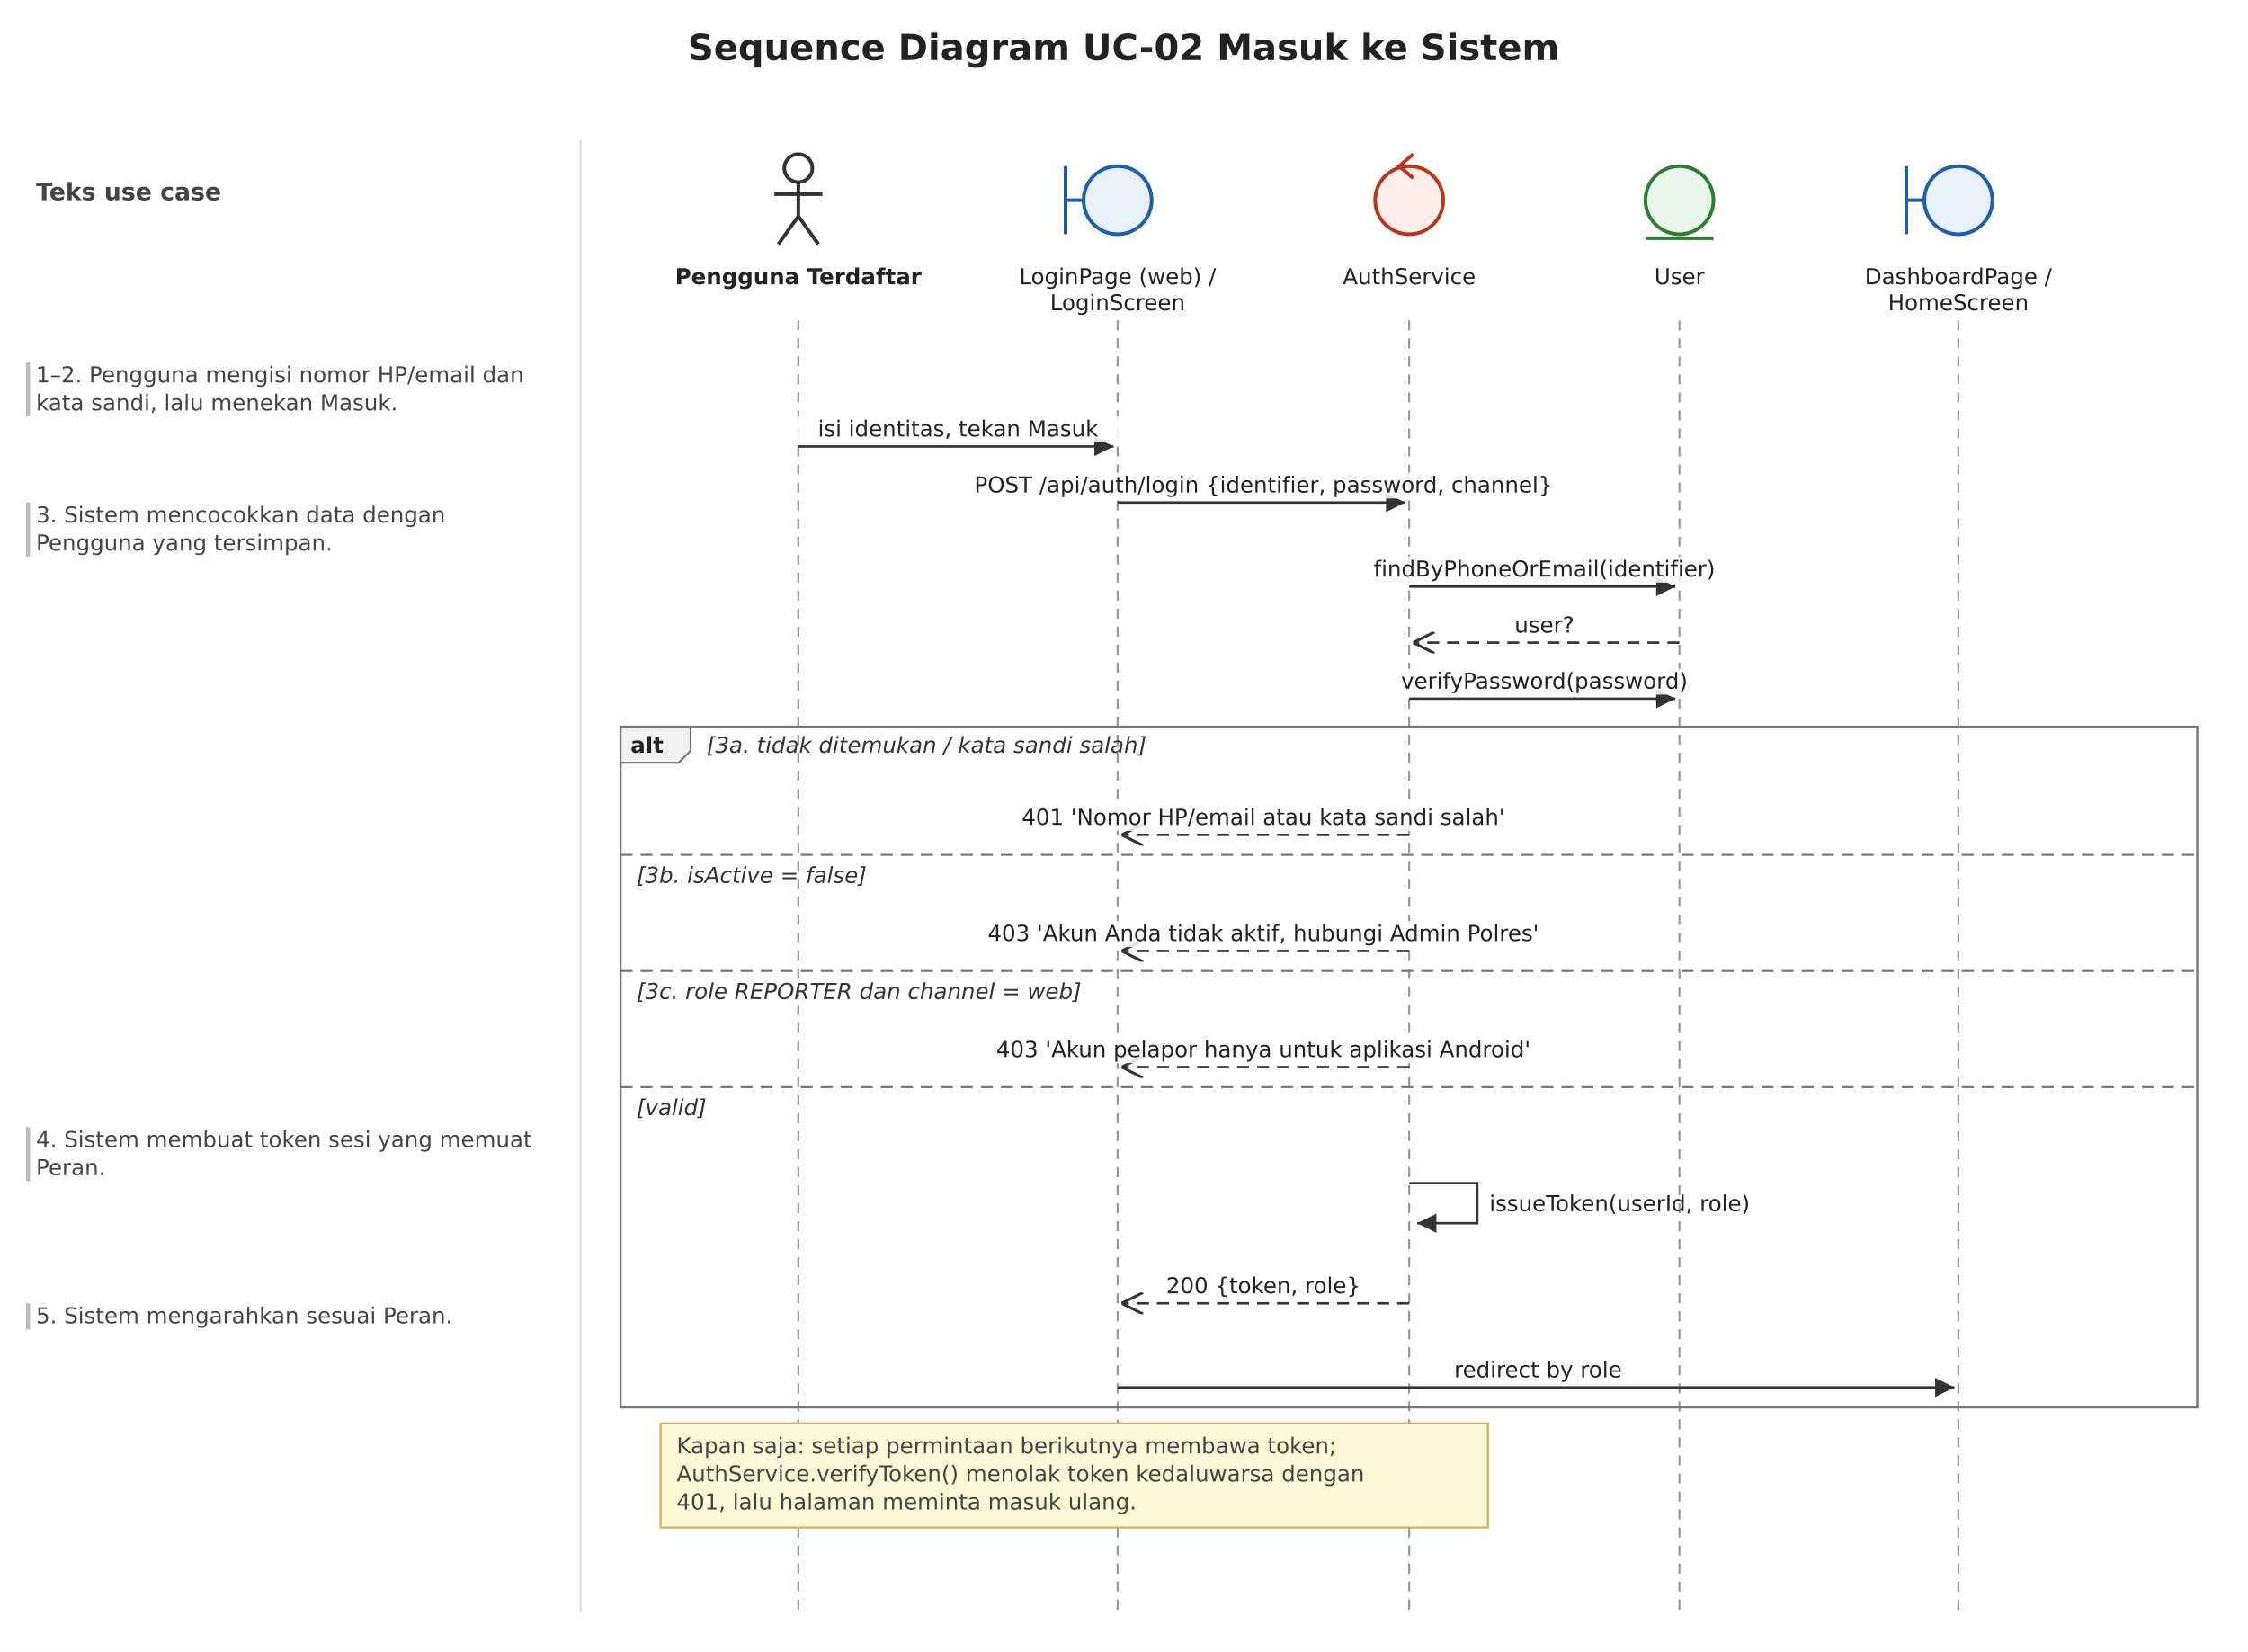
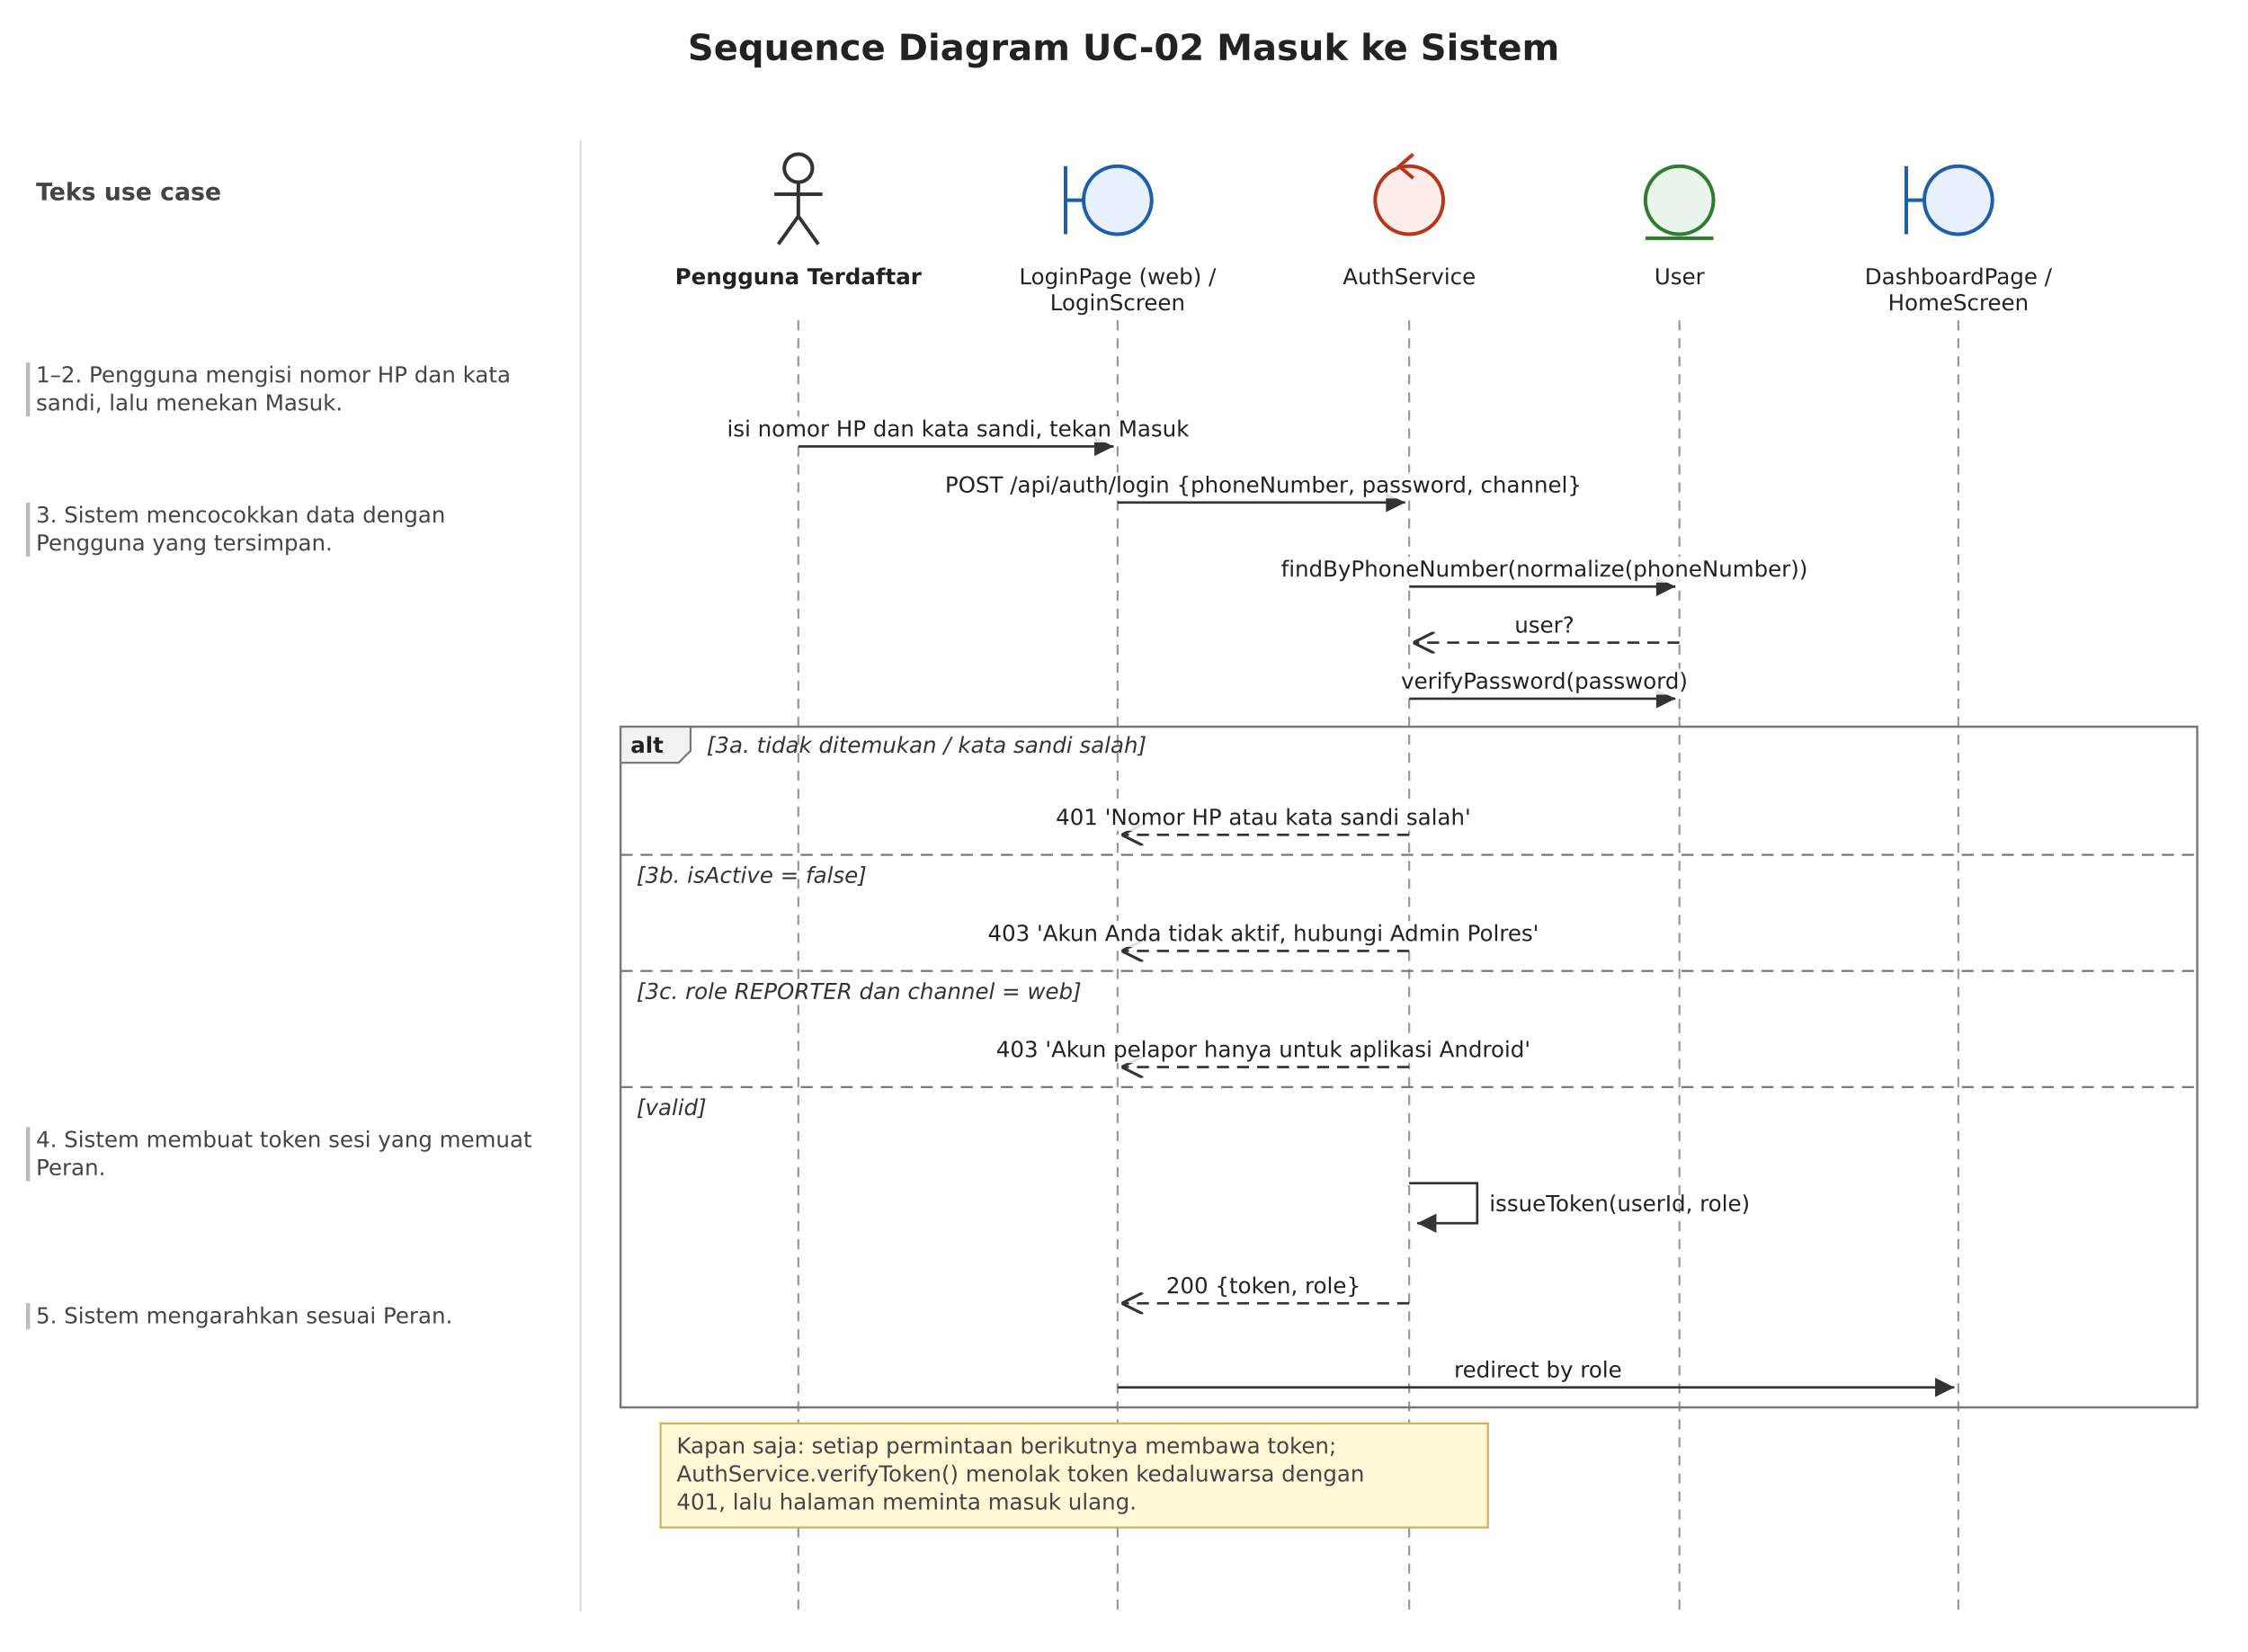
<svg xmlns="http://www.w3.org/2000/svg" width="1123" height="825" viewBox="0 0 1123 825">
  <defs>
    <marker id="ar" viewBox="0 0 10 10" refX="10" refY="5" markerWidth="8" markerHeight="8" orient="auto">
      <path d="M0,0 L10,5 L0,10 z" fill="#333" />
    </marker>
    <marker id="aro" viewBox="0 0 10 10" refX="10" refY="5" markerWidth="9" markerHeight="9" orient="auto">
      <path d="M0,0 L10,5 L0,10" fill="none" stroke="#333" stroke-width="1.3" />
    </marker>
  </defs>
  <rect width="100%" height="100%" fill="#fff" />
  <text x="561.3" y="30.0" font-family="DejaVu Sans, Arial, sans-serif" font-size="18" text-anchor="middle" font-weight="bold" fill="#222">Sequence Diagram UC-02 Masuk ke Sistem</text>
  <line x1="398.822" y1="160" x2="398.822" y2="805" stroke="#999" stroke-dasharray="5 4" />
  <g stroke="#333" stroke-width="1.8" fill="none">
    <circle cx="398.822" cy="84" r="7" />
    <line x1="398.822" y1="91" x2="398.822" y2="108" />
    <line x1="386.822" y1="97" x2="410.822" y2="97" />
    <line x1="398.822" y1="108" x2="388.822" y2="122" />
    <line x1="398.822" y1="108" x2="408.822" y2="122" />
  </g>
  <text x="398.8" y="142.0" font-family="DejaVu Sans, Arial, sans-serif" font-size="11" text-anchor="middle" font-weight="bold" fill="#222">Pengguna Terdaftar</text>
  <line x1="558.305" y1="160" x2="558.305" y2="805" stroke="#999" stroke-dasharray="5 4" />
  <g stroke="#1f5fa8" stroke-width="1.8">
    <circle cx="558.305" cy="100" r="17" fill="#e8f0fb" />
    <line x1="532.305" y1="83" x2="532.305" y2="117" />
    <line x1="532.305" y1="100" x2="541.305" y2="100" />
  </g>
  <text x="558.3" y="142.0" font-family="DejaVu Sans, Arial, sans-serif" font-size="11" text-anchor="middle" font-weight="normal" fill="#222">LoginPage (web) /</text>
  <text x="558.3" y="155.0" font-family="DejaVu Sans, Arial, sans-serif" font-size="11" text-anchor="middle" font-weight="normal" fill="#222">LoginScreen</text>
  <line x1="703.965" y1="160" x2="703.965" y2="805" stroke="#999" stroke-dasharray="5 4" />
  <g stroke="#b5381c" stroke-width="1.8">
    <circle cx="703.965" cy="100" r="17" fill="#fdecea" />
    <path d="M705.965,77 L698.965,83 L705.965,89" fill="none" />
  </g>
  <text x="704.0" y="142.0" font-family="DejaVu Sans, Arial, sans-serif" font-size="11" text-anchor="middle" font-weight="normal" fill="#222">AuthService</text>
  <line x1="838.965" y1="160" x2="838.965" y2="805" stroke="#999" stroke-dasharray="5 4" />
  <g stroke="#2e7d32" stroke-width="1.8">
    <circle cx="838.965" cy="100" r="17" fill="#e9f5ea" />
    <line x1="821.965" y1="119" x2="855.965" y2="119" />
  </g>
  <text x="839.0" y="142.0" font-family="DejaVu Sans, Arial, sans-serif" font-size="11" text-anchor="middle" font-weight="normal" fill="#222">User</text>
  <line x1="978.3" y1="160" x2="978.3" y2="805" stroke="#999" stroke-dasharray="5 4" />
  <g stroke="#1f5fa8" stroke-width="1.8">
    <circle cx="978.3" cy="100" r="17" fill="#e8f0fb" />
    <line x1="952.3" y1="83" x2="952.3" y2="117" />
    <line x1="952.3" y1="100" x2="961.3" y2="100" />
  </g>
  <text x="978.3" y="142.0" font-family="DejaVu Sans, Arial, sans-serif" font-size="11" text-anchor="middle" font-weight="normal" fill="#222">DashboardPage /</text>
  <text x="978.3" y="155.0" font-family="DejaVu Sans, Arial, sans-serif" font-size="11" text-anchor="middle" font-weight="normal" fill="#222">HomeScreen</text>
  <rect x="310" y="363" width="787.635" height="340" fill="none" stroke="#777" stroke-width="1.1" />
-   <text x="18.0" y="191.0" font-family="DejaVu Sans, Arial, sans-serif" font-size="11" text-anchor="start" font-weight="normal" fill="#444">1–2. Pengguna mengisi nomor HP/email dan</text>
-   <text x="18.0" y="205.0" font-family="DejaVu Sans, Arial, sans-serif" font-size="11" text-anchor="start" font-weight="normal" fill="#444">kata sandi, lalu menekan Masuk.</text>
+   <text x="18.0" y="191.0" font-family="DejaVu Sans, Arial, sans-serif" font-size="11" text-anchor="start" font-weight="normal" fill="#444">1–2. Pengguna mengisi nomor HP dan kata</text>
+   <text x="18.0" y="205.0" font-family="DejaVu Sans, Arial, sans-serif" font-size="11" text-anchor="start" font-weight="normal" fill="#444">sandi, lalu menekan Masuk.</text>
  <line x1="14" y1="181" x2="14" y2="208" stroke="#bbb" stroke-width="2" />
  <line x1="398.822" y1="223" x2="556.305" y2="223" stroke="#333" stroke-width="1.2" marker-end="url(#ar)" />
-   <rect x="393.4" y="208" width="170.3" height="13" fill="#fff" opacity="0.85" />
-   <text x="478.6" y="218.0" font-family="DejaVu Sans, Arial, sans-serif" font-size="11" text-anchor="middle" font-weight="normal" fill="#222">isi identitas, tekan Masuk</text>
+   <rect x="347.2" y="208" width="262.7" height="13" fill="#fff" opacity="0.85" />
+   <text x="478.6" y="218.0" font-family="DejaVu Sans, Arial, sans-serif" font-size="11" text-anchor="middle" font-weight="normal" fill="#222">isi nomor HP dan kata sandi, tekan Masuk</text>
  <line x1="558.305" y1="251" x2="701.965" y2="251" stroke="#333" stroke-width="1.2" marker-end="url(#ar)" />
-   <rect x="460.9" y="236" width="340.5" height="13" fill="#fff" opacity="0.85" />
-   <text x="631.1" y="246.0" font-family="DejaVu Sans, Arial, sans-serif" font-size="11" text-anchor="middle" font-weight="normal" fill="#222">POST /api/auth/login {identifier, password, channel}</text>
+   <rect x="456.8" y="236" width="348.7" height="13" fill="#fff" opacity="0.85" />
+   <text x="631.1" y="246.0" font-family="DejaVu Sans, Arial, sans-serif" font-size="11" text-anchor="middle" font-weight="normal" fill="#222">POST /api/auth/login {phoneNumber, password, channel}</text>
  <text x="18.0" y="261.0" font-family="DejaVu Sans, Arial, sans-serif" font-size="11" text-anchor="start" font-weight="normal" fill="#444">3. Sistem mencocokkan data dengan</text>
  <text x="18.0" y="275.0" font-family="DejaVu Sans, Arial, sans-serif" font-size="11" text-anchor="start" font-weight="normal" fill="#444">Pengguna yang tersimpan.</text>
  <line x1="14" y1="251" x2="14" y2="278" stroke="#bbb" stroke-width="2" />
  <line x1="703.965" y1="293" x2="836.965" y2="293" stroke="#333" stroke-width="1.2" marker-end="url(#ar)" />
-   <rect x="670.8" y="278" width="201.3" height="13" fill="#fff" opacity="0.85" />
-   <text x="771.5" y="288.0" font-family="DejaVu Sans, Arial, sans-serif" font-size="11" text-anchor="middle" font-weight="normal" fill="#222">findByPhoneOrEmail(identifier)</text>
+   <rect x="636.0" y="278" width="270.9" height="13" fill="#fff" opacity="0.85" />
+   <text x="771.5" y="288.0" font-family="DejaVu Sans, Arial, sans-serif" font-size="11" text-anchor="middle" font-weight="normal" fill="#222">findByPhoneNumber(normalize(phoneNumber))</text>
  <line x1="838.965" y1="321" x2="705.965" y2="321" stroke="#333" stroke-width="1.2" stroke-dasharray="6 4" marker-end="url(#aro)" />
  <rect x="753.7" y="306" width="35.6" height="13" fill="#fff" opacity="0.85" />
  <text x="771.5" y="316.0" font-family="DejaVu Sans, Arial, sans-serif" font-size="11" text-anchor="middle" font-weight="normal" fill="#222">user?</text>
  <line x1="703.965" y1="349" x2="836.965" y2="349" stroke="#333" stroke-width="1.2" marker-end="url(#ar)" />
  <rect x="692.6" y="334" width="157.7" height="13" fill="#fff" opacity="0.85" />
  <text x="771.5" y="344.0" font-family="DejaVu Sans, Arial, sans-serif" font-size="11" text-anchor="middle" font-weight="normal" fill="#222">verifyPassword(password)</text>
  <line x1="703.965" y1="417" x2="560.305" y2="417" stroke="#333" stroke-width="1.2" stroke-dasharray="6 4" marker-end="url(#aro)" />
-   <rect x="493.5" y="402" width="275.3" height="13" fill="#fff" opacity="0.85" />
-   <text x="631.1" y="412.0" font-family="DejaVu Sans, Arial, sans-serif" font-size="11" text-anchor="middle" font-weight="normal" fill="#222">401 'Nomor HP/email atau kata sandi salah'</text>
+   <rect x="512.4" y="402" width="237.4" height="13" fill="#fff" opacity="0.85" />
+   <text x="631.1" y="412.0" font-family="DejaVu Sans, Arial, sans-serif" font-size="11" text-anchor="middle" font-weight="normal" fill="#222">401 'Nomor HP atau kata sandi salah'</text>
  <line x1="703.965" y1="475" x2="560.305" y2="475" stroke="#333" stroke-width="1.2" stroke-dasharray="6 4" marker-end="url(#aro)" />
  <rect x="470.4" y="460" width="321.5" height="13" fill="#fff" opacity="0.85" />
  <text x="631.1" y="470.0" font-family="DejaVu Sans, Arial, sans-serif" font-size="11" text-anchor="middle" font-weight="normal" fill="#222">403 'Akun Anda tidak aktif, hubungi Admin Polres'</text>
  <line x1="703.965" y1="533" x2="560.305" y2="533" stroke="#333" stroke-width="1.2" stroke-dasharray="6 4" marker-end="url(#aro)" />
  <rect x="478.6" y="518" width="305.1" height="13" fill="#fff" opacity="0.85" />
  <text x="631.1" y="528.0" font-family="DejaVu Sans, Arial, sans-serif" font-size="11" text-anchor="middle" font-weight="normal" fill="#222">403 'Akun pelapor hanya untuk aplikasi Android'</text>
  <text x="18.0" y="573.0" font-family="DejaVu Sans, Arial, sans-serif" font-size="11" text-anchor="start" font-weight="normal" fill="#444">4. Sistem membuat token sesi yang memuat</text>
  <text x="18.0" y="587.0" font-family="DejaVu Sans, Arial, sans-serif" font-size="11" text-anchor="start" font-weight="normal" fill="#444">Peran.</text>
  <line x1="14" y1="563" x2="14" y2="590" stroke="#bbb" stroke-width="2" />
  <path d="M703.965,591 h34 v20 H707.965" fill="none" stroke="#333" stroke-width="1.2" marker-end="url(#ar)" />
  <text x="744.0" y="605.0" font-family="DejaVu Sans, Arial, sans-serif" font-size="11" text-anchor="start" font-weight="normal" fill="#222">issueToken(userId, role)</text>
  <line x1="703.965" y1="651" x2="560.305" y2="651" stroke="#333" stroke-width="1.2" stroke-dasharray="6 4" marker-end="url(#aro)" />
  <rect x="575.4" y="636" width="111.5" height="13" fill="#fff" opacity="0.85" />
  <text x="631.1" y="646.0" font-family="DejaVu Sans, Arial, sans-serif" font-size="11" text-anchor="middle" font-weight="normal" fill="#222">200 {token, role}</text>
  <text x="18.0" y="661.0" font-family="DejaVu Sans, Arial, sans-serif" font-size="11" text-anchor="start" font-weight="normal" fill="#444">5. Sistem mengarahkan sesuai Peran.</text>
  <line x1="14" y1="651" x2="14" y2="664" stroke="#bbb" stroke-width="2" />
  <line x1="558.305" y1="693" x2="976.3" y2="693" stroke="#333" stroke-width="1.2" marker-end="url(#ar)" />
  <rect x="715.7" y="678" width="105.2" height="13" fill="#fff" opacity="0.85" />
  <text x="768.3" y="688.0" font-family="DejaVu Sans, Arial, sans-serif" font-size="11" text-anchor="middle" font-weight="normal" fill="#222">redirect by role</text>
  <path d="M310,363 h34.975 v12 l-6,6 H310 z" fill="#f2f2f2" stroke="#777" />
  <text x="315.0" y="376.0" font-family="DejaVu Sans, Arial, sans-serif" font-size="11" text-anchor="start" font-weight="bold" fill="#222">alt</text>
  <text x="353.0" y="376.0" font-family="DejaVu Sans, Arial, sans-serif" font-size="11" text-anchor="start" font-weight="normal" fill="#333" font-style="italic">[3a. tidak ditemukan / kata sandi salah]</text>
  <line x1="310" y1="427" x2="1097.635" y2="427" stroke="#777" stroke-dasharray="6 4" />
  <text x="318.0" y="441.0" font-family="DejaVu Sans, Arial, sans-serif" font-size="11" text-anchor="start" font-weight="normal" fill="#333" font-style="italic">[3b. isActive = false]</text>
  <line x1="310" y1="485" x2="1097.635" y2="485" stroke="#777" stroke-dasharray="6 4" />
  <text x="318.0" y="499.0" font-family="DejaVu Sans, Arial, sans-serif" font-size="11" text-anchor="start" font-weight="normal" fill="#333" font-style="italic">[3c. role REPORTER dan channel = web]</text>
  <line x1="310" y1="543" x2="1097.635" y2="543" stroke="#777" stroke-dasharray="6 4" />
  <text x="318.0" y="557.0" font-family="DejaVu Sans, Arial, sans-serif" font-size="11" text-anchor="start" font-weight="normal" fill="#333" font-style="italic">[valid]</text>
  <rect x="330" y="711" width="413.3" height="52" fill="#fff8d6" stroke="#c9b458" />
  <text x="338.0" y="726.0" font-family="DejaVu Sans, Arial, sans-serif" font-size="11" text-anchor="start" font-weight="normal" fill="#444">Kapan saja: setiap permintaan berikutnya membawa token;</text>
  <text x="338.0" y="740.0" font-family="DejaVu Sans, Arial, sans-serif" font-size="11" text-anchor="start" font-weight="normal" fill="#444">AuthService.verifyToken() menolak token kedaluwarsa dengan</text>
  <text x="338.0" y="754.0" font-family="DejaVu Sans, Arial, sans-serif" font-size="11" text-anchor="start" font-weight="normal" fill="#444">401, lalu halaman meminta masuk ulang.</text>
  <text x="18.0" y="100.0" font-family="DejaVu Sans, Arial, sans-serif" font-size="12" text-anchor="start" font-weight="bold" fill="#444">Teks use case</text>
  <line x1="290" y1="70" x2="290" y2="805" stroke="#ddd" />
</svg>
